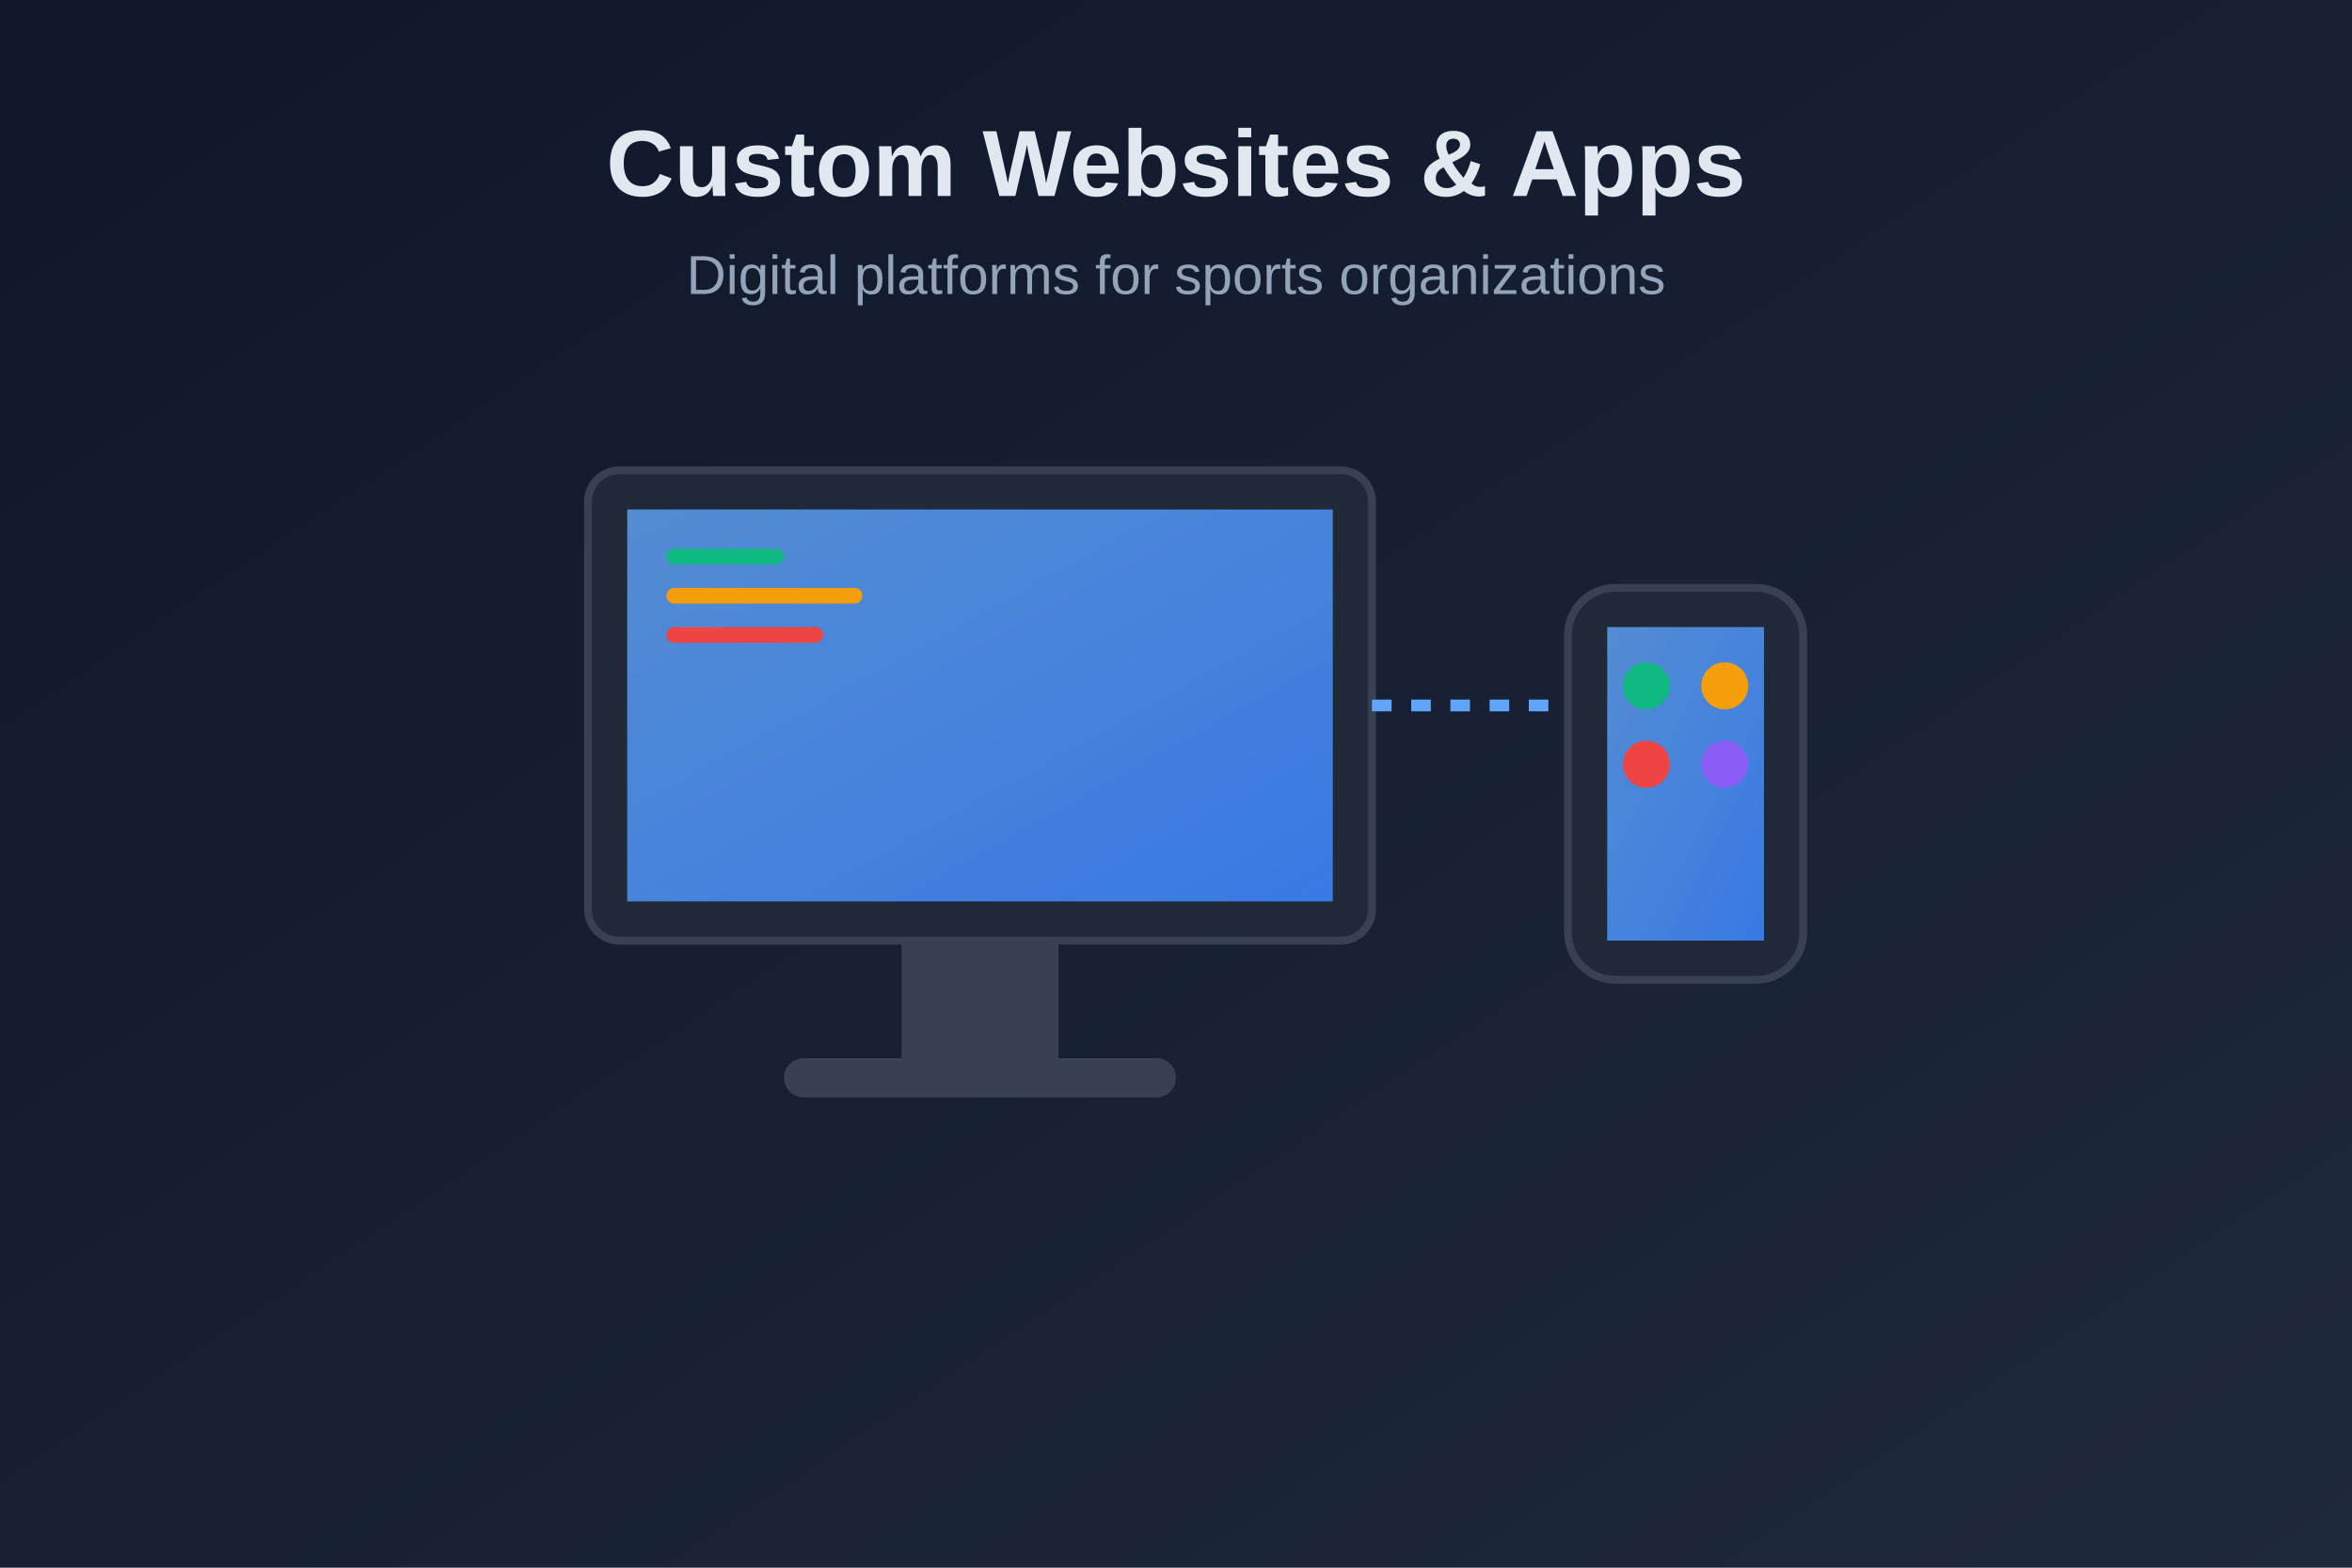
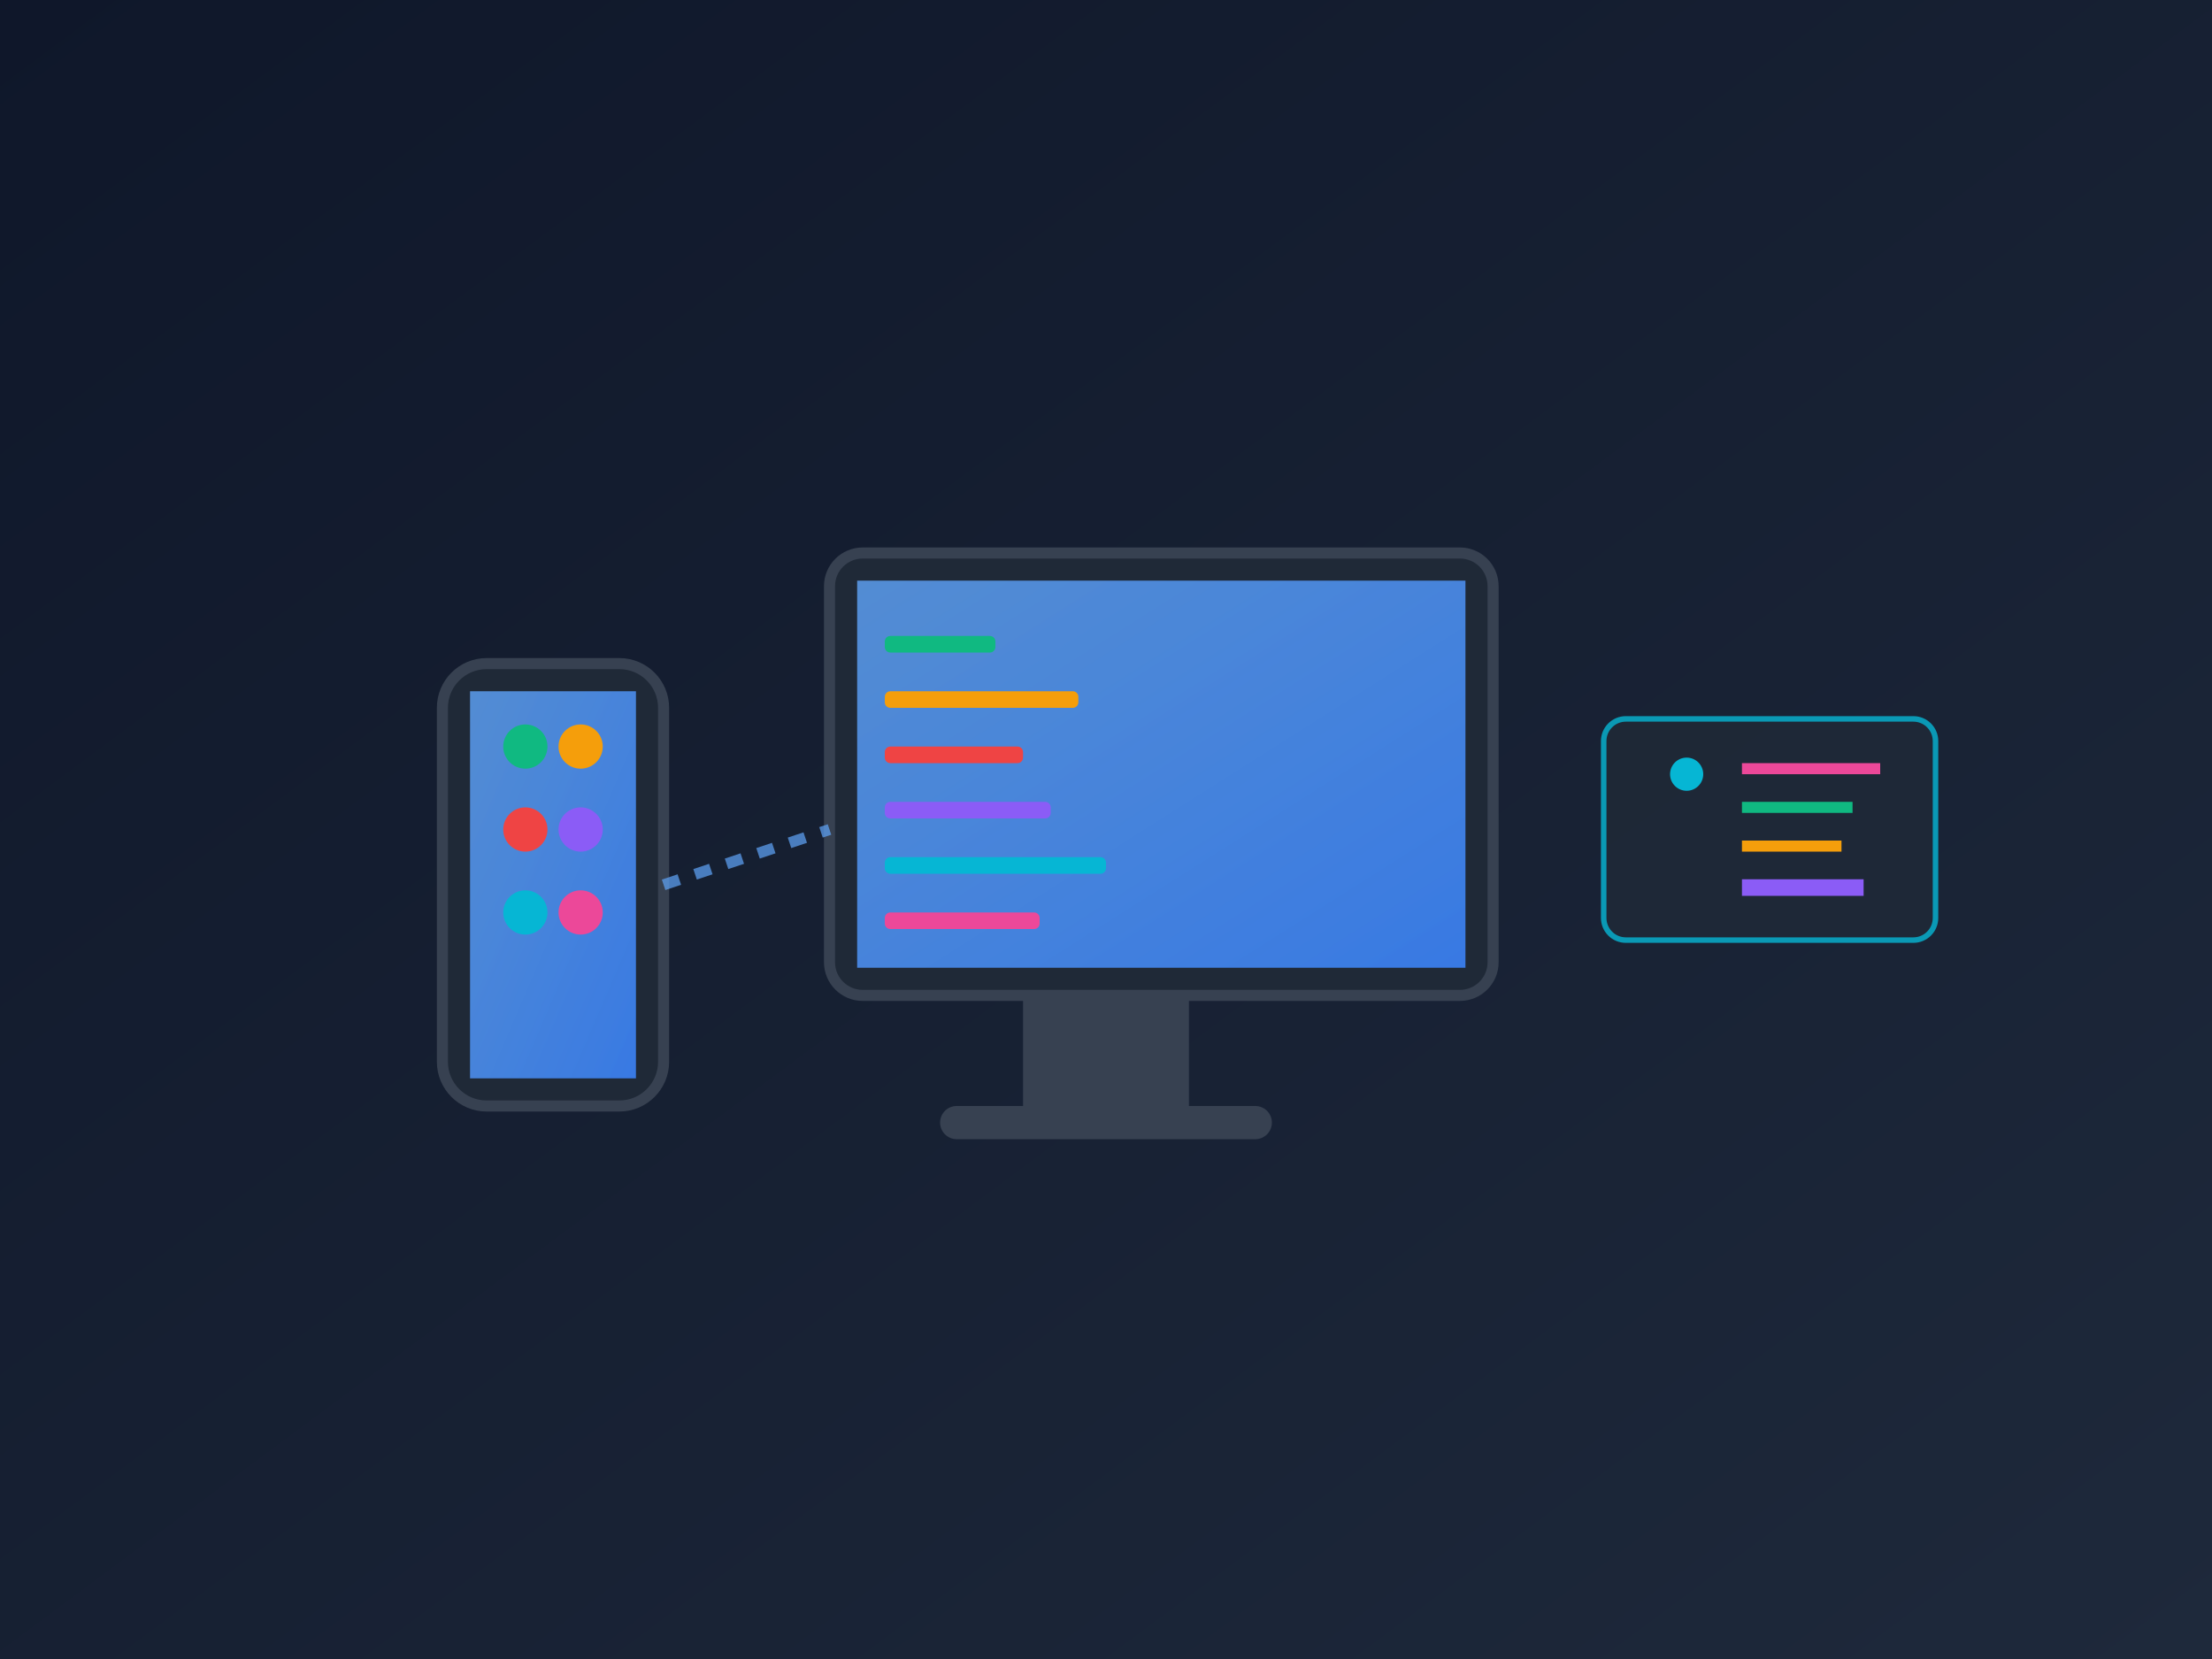
- <svg xmlns="http://www.w3.org/2000/svg" width="600" height="400">
+ <svg xmlns="http://www.w3.org/2000/svg" width="400" height="300" viewBox="0 0 400 300" preserveAspectRatio="xMidYMid slice">
  <defs>
    <linearGradient id="screenGlow" x1="0%" y1="0%" x2="100%" y2="100%">
      <stop offset="0%" style="stop-color:#60A5FA;stop-opacity:0.8" />
      <stop offset="100%" style="stop-color:#3B82F6;stop-opacity:0.9" />
    </linearGradient>
    <linearGradient id="bg" x1="0%" y1="0%" x2="100%" y2="100%">
      <stop offset="0%" style="stop-color:#0F172A" />
      <stop offset="100%" style="stop-color:#1E293B" />
    </linearGradient>
  </defs>
-   <rect width="600" height="400" fill="url(#bg)" />
-   <rect x="150" y="120" width="200" height="120" rx="8" fill="#1F2937" stroke="#374151" stroke-width="2" />
-   <rect x="160" y="130" width="180" height="100" fill="url(#screenGlow)" />
-   <rect x="230" y="240" width="40" height="30" fill="#374151" />
-   <rect x="200" y="270" width="100" height="10" rx="5" fill="#374151" />
-   <rect x="400" y="150" width="60" height="100" rx="12" fill="#1F2937" stroke="#374151" stroke-width="2" />
-   <rect x="410" y="160" width="40" height="80" fill="url(#screenGlow)" />
-   <rect x="170" y="140" width="30" height="4" rx="2" fill="#10B981" />
-   <rect x="170" y="150" width="50" height="4" rx="2" fill="#F59E0B" />
-   <rect x="170" y="160" width="40" height="4" rx="2" fill="#EF4444" />
-   <circle cx="420" cy="175" r="6" fill="#10B981" />
-   <circle cx="440" cy="175" r="6" fill="#F59E0B" />
-   <circle cx="420" cy="195" r="6" fill="#EF4444" />
-   <circle cx="440" cy="195" r="6" fill="#8B5CF6" />
-   <path d="M350 180 L400 180" stroke="#60A5FA" stroke-width="3" stroke-dasharray="5,5">
-     <animate attributeName="stroke-dashoffset" values="0;10" dur="2s" repeatCount="indefinite" />
+   <rect width="400" height="300" fill="url(#bg)" />
+   <rect x="150" y="100" width="120" height="80" rx="6" fill="#1F2937" stroke="#374151" stroke-width="2">
+     <animate attributeName="stroke-width" values="2;3;2" dur="4s" repeatCount="indefinite" />
+   </rect>
+   <rect x="155" y="105" width="110" height="70" fill="url(#screenGlow)">
+     <animate attributeName="opacity" values="0.8;1;0.8" dur="3s" repeatCount="indefinite" />
+   </rect>
+   <rect x="185" y="180" width="30" height="20" fill="#374151" />
+   <rect x="170" y="200" width="60" height="6" rx="3" fill="#374151" />
+   <rect x="80" y="120" width="40" height="80" rx="8" fill="#1F2937" stroke="#374151" stroke-width="2">
+     <animate attributeName="stroke-width" values="2;3;2" dur="3.5s" repeatCount="indefinite" />
+   </rect>
+   <rect x="85" y="125" width="30" height="70" fill="url(#screenGlow)">
+     <animate attributeName="opacity" values="0.7;1;0.7" dur="2.5s" repeatCount="indefinite" />
+   </rect>
+   <rect x="160" y="115" width="20" height="3" rx="1" fill="#10B981">
+     <animate attributeName="width" values="20;30;20" dur="3s" repeatCount="indefinite" />
+   </rect>
+   <rect x="160" y="125" width="35" height="3" rx="1" fill="#F59E0B">
+     <animate attributeName="width" values="35;45;35" dur="3.5s" repeatCount="indefinite" />
+   </rect>
+   <rect x="160" y="135" width="25" height="3" rx="1" fill="#EF4444">
+     <animate attributeName="width" values="25;35;25" dur="2.8s" repeatCount="indefinite" />
+   </rect>
+   <rect x="160" y="145" width="30" height="3" rx="1" fill="#8B5CF6">
+     <animate attributeName="width" values="30;40;30" dur="3.2s" repeatCount="indefinite" />
+   </rect>
+   <rect x="160" y="155" width="40" height="3" rx="1" fill="#06B6D4">
+     <animate attributeName="width" values="40;50;40" dur="4s" repeatCount="indefinite" />
+   </rect>
+   <rect x="160" y="165" width="28" height="3" rx="1" fill="#EC4899">
+     <animate attributeName="width" values="28;38;28" dur="3.6s" repeatCount="indefinite" />
+   </rect>
+   <circle cx="95" cy="135" r="4" fill="#10B981">
+     <animate attributeName="r" values="4;5;4" dur="2s" repeatCount="indefinite" />
+   </circle>
+   <circle cx="105" cy="135" r="4" fill="#F59E0B">
+     <animate attributeName="r" values="4;5;4" dur="2.2s" repeatCount="indefinite" />
+   </circle>
+   <circle cx="95" cy="150" r="4" fill="#EF4444">
+     <animate attributeName="r" values="4;5;4" dur="1.8s" repeatCount="indefinite" />
+   </circle>
+   <circle cx="105" cy="150" r="4" fill="#8B5CF6">
+     <animate attributeName="r" values="4;5;4" dur="2.4s" repeatCount="indefinite" />
+   </circle>
+   <circle cx="95" cy="165" r="4" fill="#06B6D4">
+     <animate attributeName="r" values="4;5;4" dur="2.6s" repeatCount="indefinite" />
+   </circle>
+   <circle cx="105" cy="165" r="4" fill="#EC4899">
+     <animate attributeName="r" values="4;5;4" dur="2.8s" repeatCount="indefinite" />
+   </circle>
+   <path d="M120 160 L150 150" stroke="#60A5FA" stroke-width="2" stroke-dasharray="3,3" opacity="0.7">
+     <animate attributeName="stroke-dashoffset" values="0;6" dur="2s" repeatCount="indefinite" />
  </path>
-   <text x="300" y="50" font-family="Arial, sans-serif" font-size="24" font-weight="bold" fill="#E2E8F0" text-anchor="middle">Custom Websites &amp; Apps</text>
-   <text x="300" y="75" font-family="Arial, sans-serif" font-size="14" fill="#94A3B8" text-anchor="middle">Digital platforms for sports organizations</text>
+   <rect x="290" y="130" width="60" height="40" rx="4" fill="#1F2937" stroke="#06B6D4" stroke-width="1" opacity="0.8">
+     <animate attributeName="opacity" values="0.6;1;0.6" dur="3s" repeatCount="indefinite" />
+   </rect>
+   <circle cx="305" cy="140" r="3" fill="#06B6D4">
+     <animate attributeName="r" values="3;4;3" dur="2s" repeatCount="indefinite" />
+   </circle>
+   <rect x="315" y="138" width="25" height="2" fill="#EC4899">
+     <animate attributeName="width" values="25;30;25" dur="2.5s" repeatCount="indefinite" />
+   </rect>
+   <rect x="315" y="145" width="20" height="2" fill="#10B981">
+     <animate attributeName="width" values="20;25;20" dur="3s" repeatCount="indefinite" />
+   </rect>
+   <rect x="315" y="152" width="18" height="2" fill="#F59E0B">
+     <animate attributeName="width" values="18;23;18" dur="2.8s" repeatCount="indefinite" />
+   </rect>
+   <rect x="315" y="159" width="22" height="3" fill="#8B5CF6">
+     <animate attributeName="width" values="22;27;22" dur="3.2s" repeatCount="indefinite" />
+   </rect>
+   <g class="hover-glow">
+     <circle cx="200" cy="150" r="50" fill="none" stroke="#60A5FA" stroke-width="1" opacity="0">
+       <animate attributeName="opacity" values="0;0.3;0" dur="4s" repeatCount="indefinite" />
+     </circle>
+   </g>
</svg>
